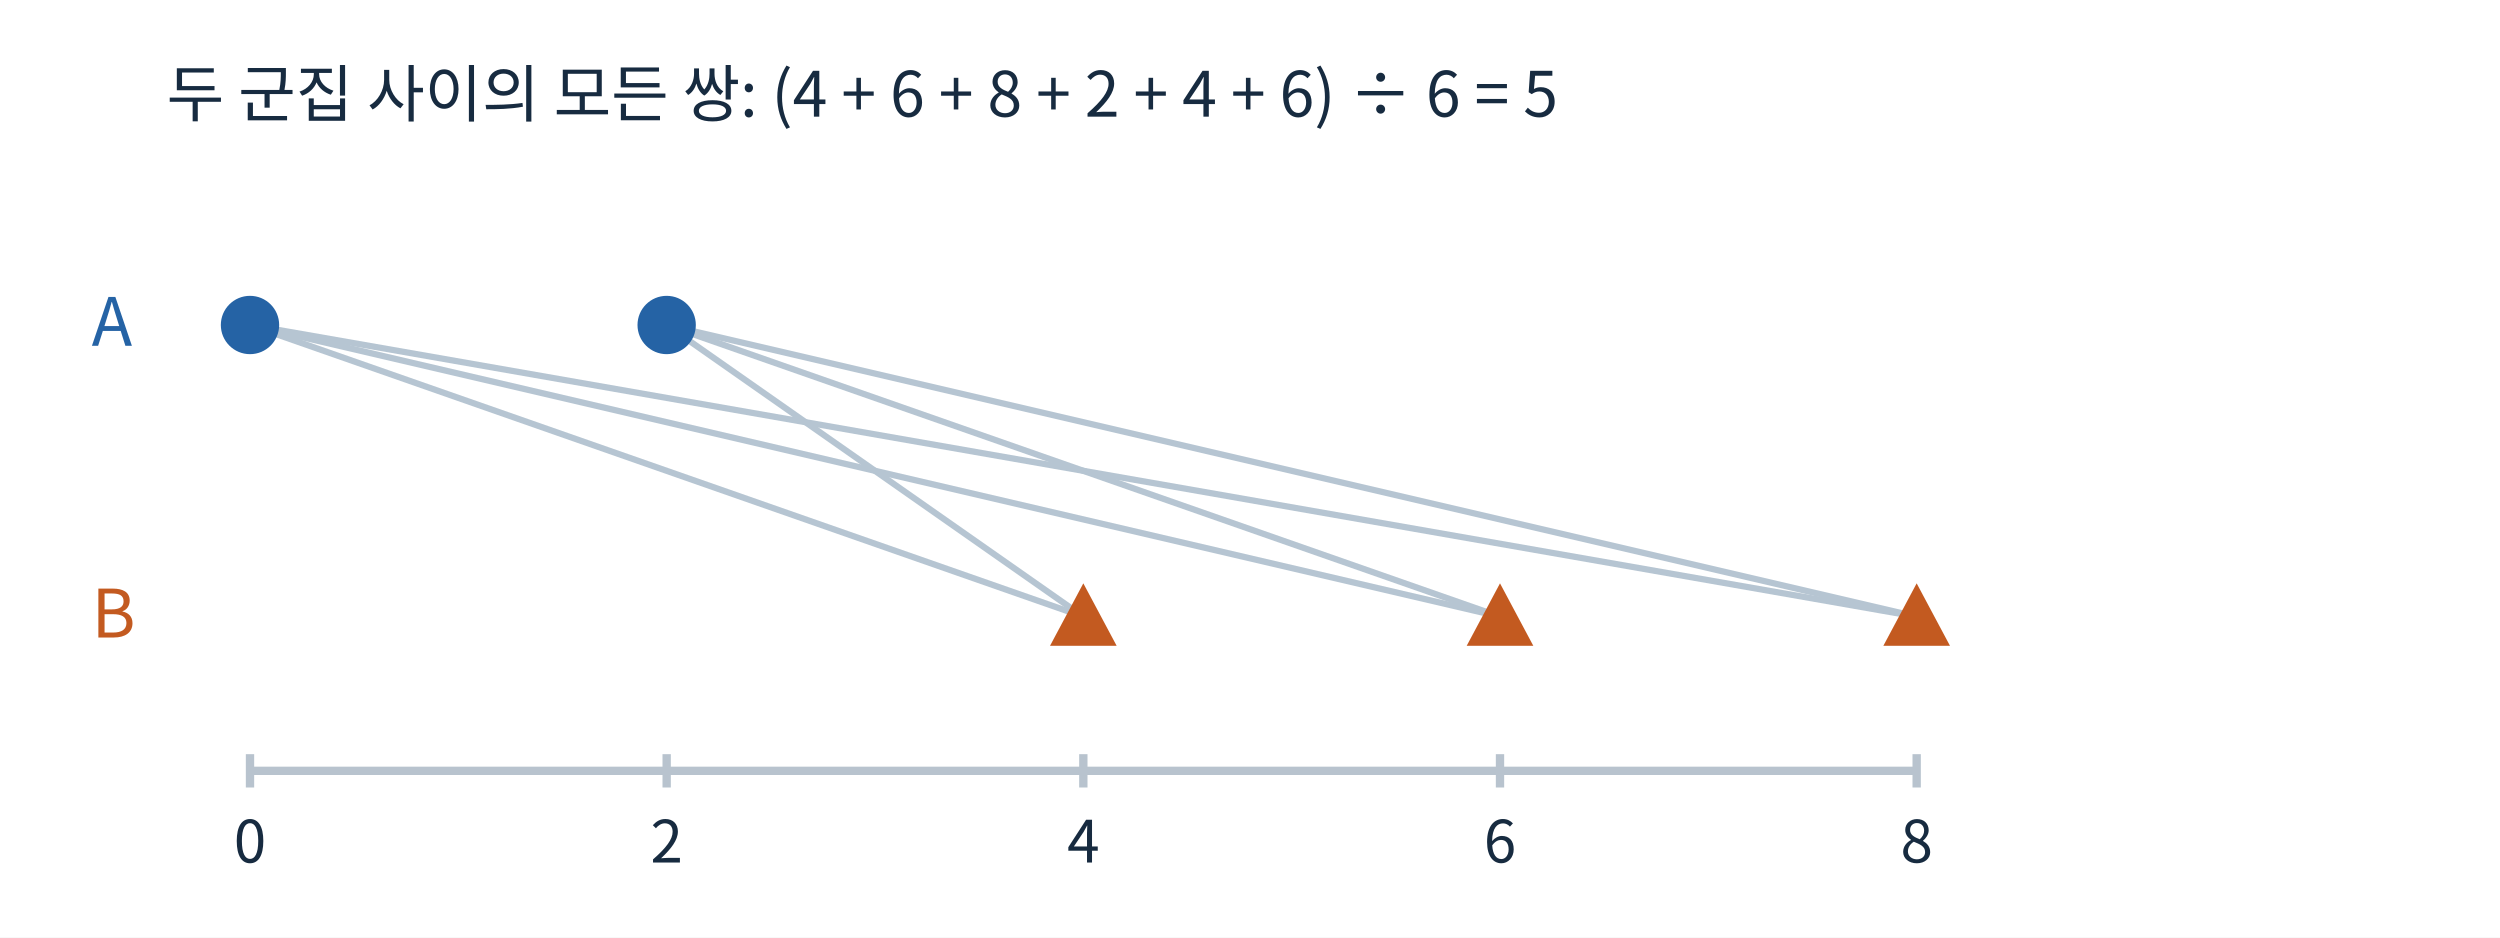
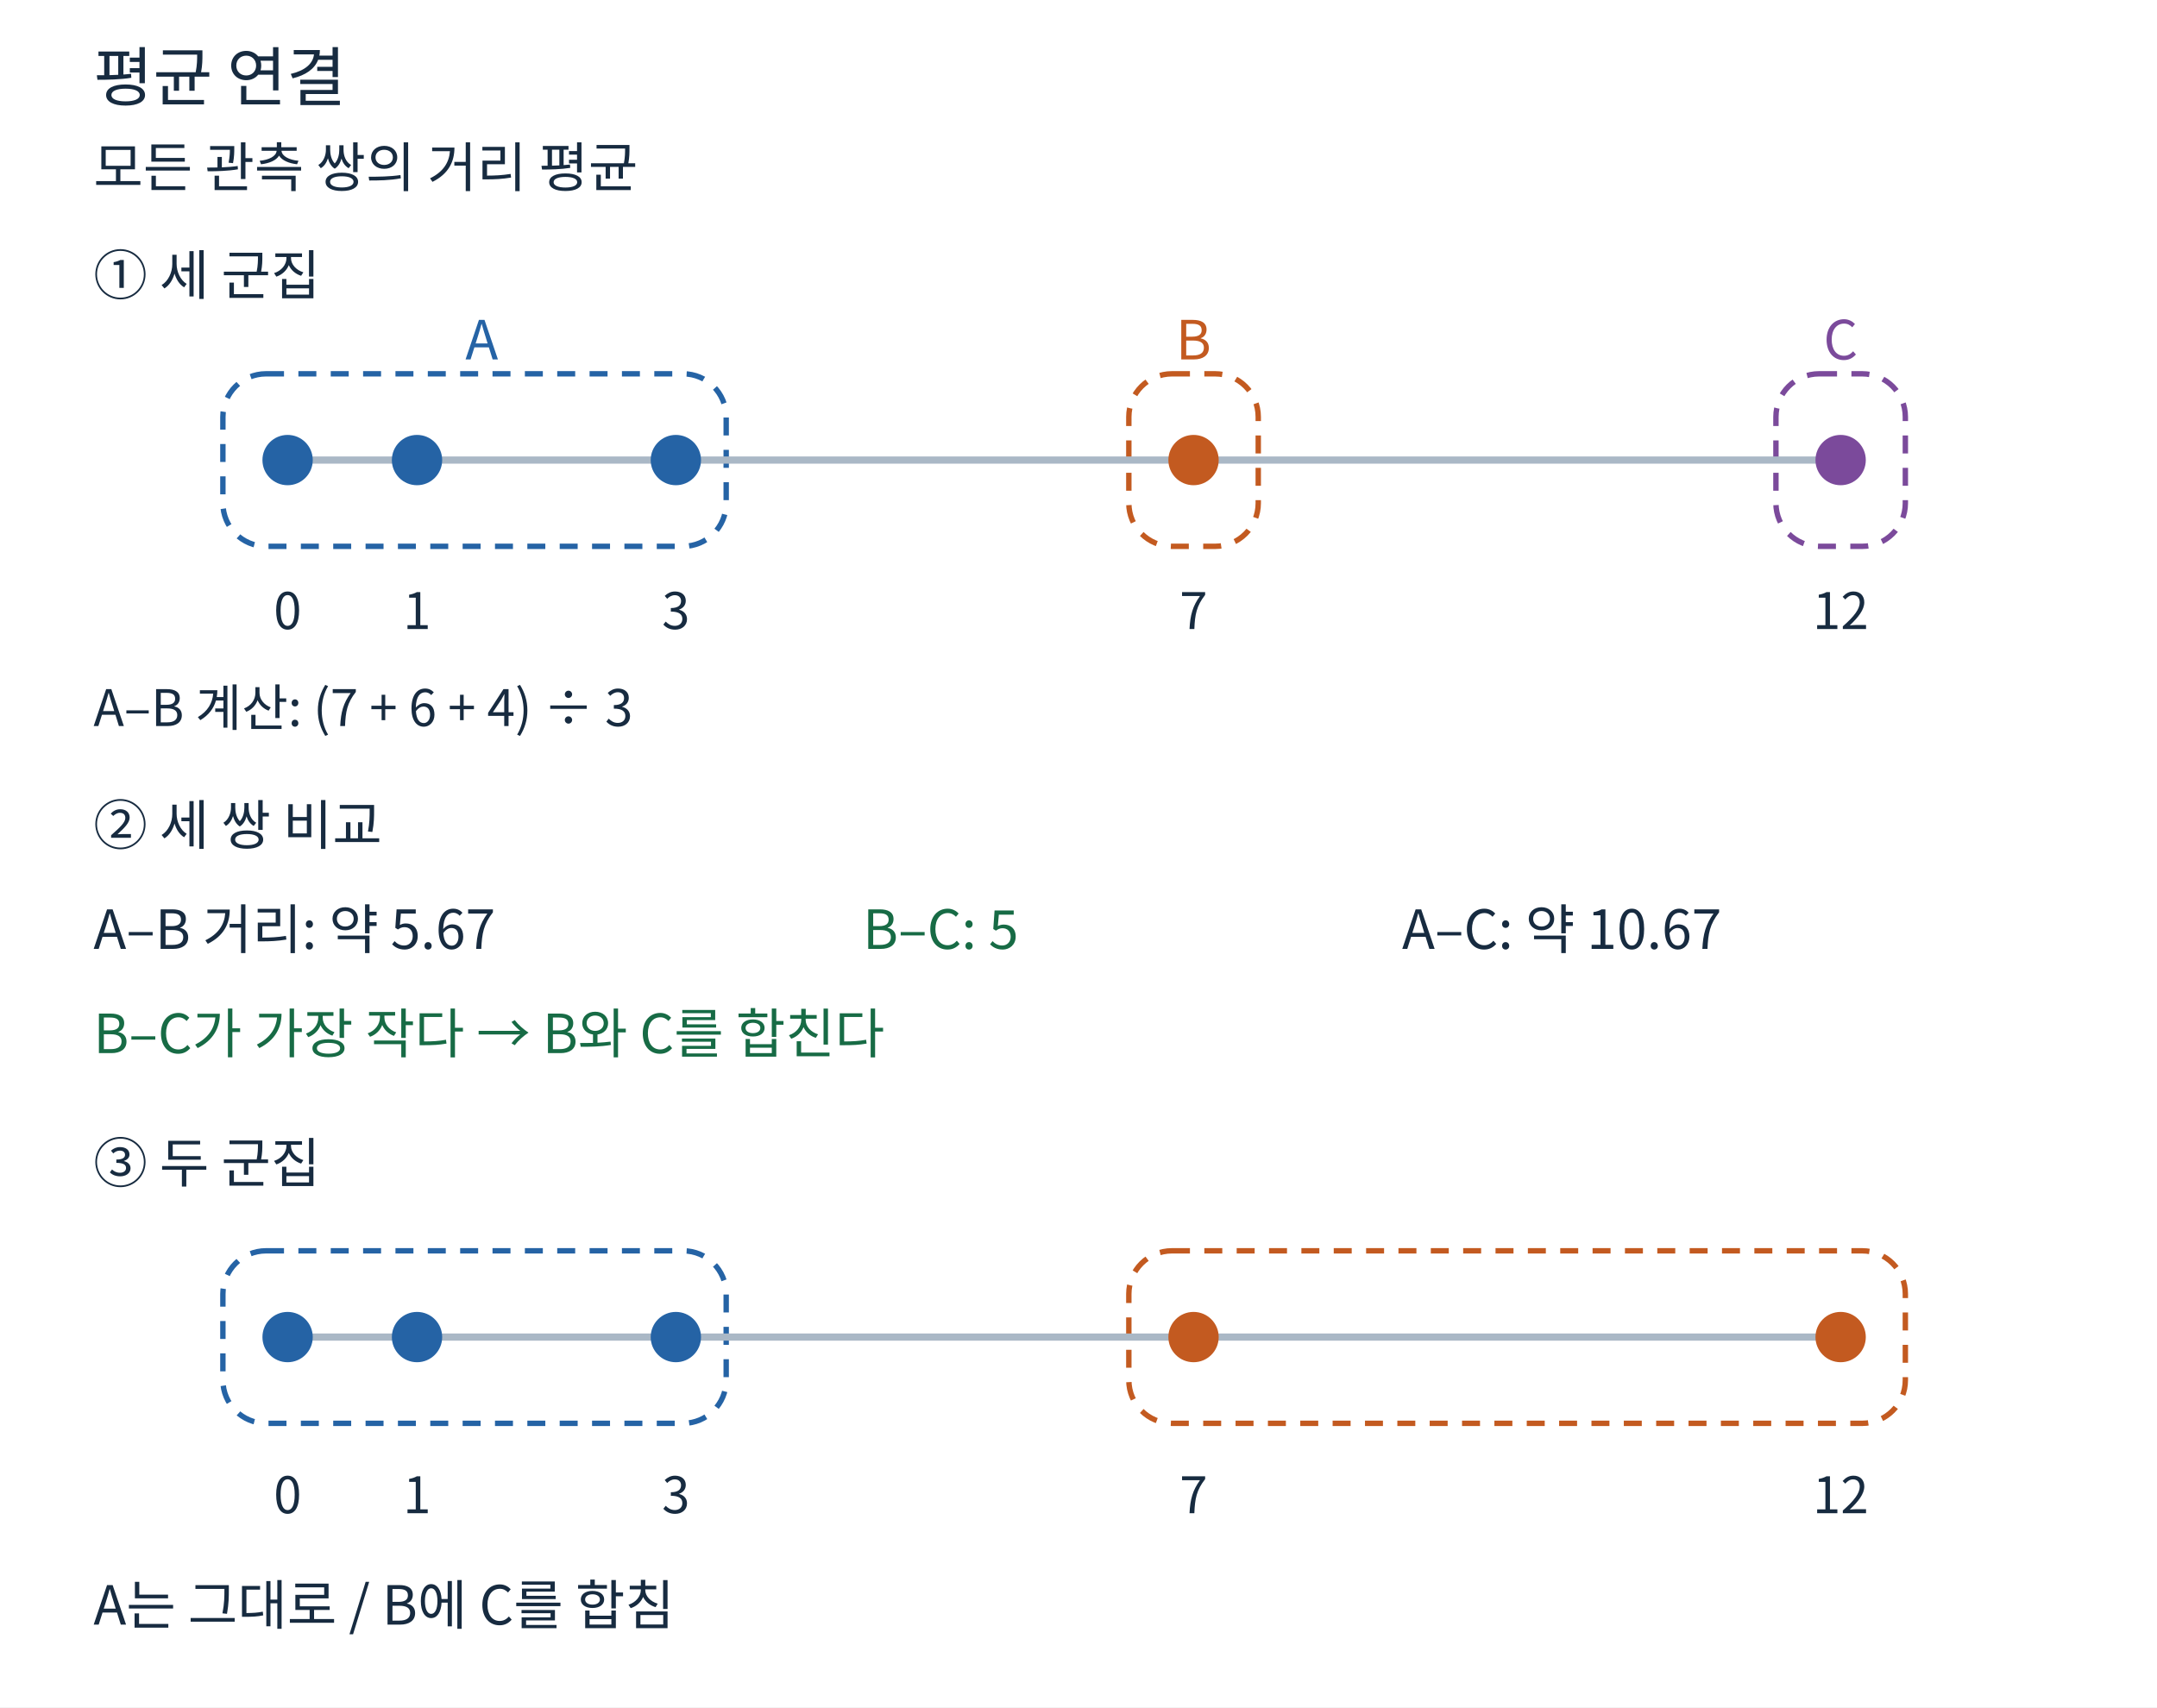
- <svg xmlns="http://www.w3.org/2000/svg" viewBox="0 0 600 225" role="img">
-   <rect width="600" height="225" fill="white" />
+ <svg xmlns="http://www.w3.org/2000/svg" viewBox="0 0 600 475" role="img">
+   <rect width="600" height="475" fill="white" />
  <g font-family="'Malgun Gothic', 'Noto Sans CJK KR', sans-serif">
-     <text x="40" y="28" font-size="15" fill="#172b40" text-anchor="start">두 군집 사이의 모든 쌍: (4 + 6 + 8 + 2 + 4 + 6) ÷ 6 = 5</text>
-     <text x="22" y="83" font-size="16" fill="#2563a5" text-anchor="start">A</text>
-     <text x="22" y="153" font-size="16" fill="#c35a20" text-anchor="start">B</text>
-     <line x1="60" y1="78" x2="260" y2="148" stroke="#b6c5d2" stroke-width="1.5" />
-     <line x1="60" y1="78" x2="360" y2="148" stroke="#b6c5d2" stroke-width="1.5" />
-     <line x1="60" y1="78" x2="460" y2="148" stroke="#b6c5d2" stroke-width="1.5" />
-     <line x1="160" y1="78" x2="260" y2="148" stroke="#b6c5d2" stroke-width="1.5" />
-     <line x1="160" y1="78" x2="360" y2="148" stroke="#b6c5d2" stroke-width="1.5" />
-     <line x1="160" y1="78" x2="460" y2="148" stroke="#b6c5d2" stroke-width="1.5" />
-     <circle cx="60" cy="78" r="7" fill="#2563a5" />
-     <circle cx="160" cy="78" r="7" fill="#2563a5" />
-     <path d="M 260 140 l 8 15 h -16 Z" fill="#c35a20" />
-     <path d="M 360 140 l 8 15 h -16 Z" fill="#c35a20" />
-     <path d="M 460 140 l 8 15 h -16 Z" fill="#c35a20" />
-     <line x1="60" y1="185" x2="460" y2="185" stroke="#b8c3ce" stroke-width="2" />
-     <line x1="60" y1="181" x2="60" y2="189" stroke="#b8c3ce" stroke-width="2" />
-     <text x="60" y="207" font-size="14" fill="#172b40" text-anchor="middle">0</text>
-     <line x1="160" y1="181" x2="160" y2="189" stroke="#b8c3ce" stroke-width="2" />
-     <text x="160" y="207" font-size="14" fill="#172b40" text-anchor="middle">2</text>
-     <line x1="260" y1="181" x2="260" y2="189" stroke="#b8c3ce" stroke-width="2" />
-     <text x="260" y="207" font-size="14" fill="#172b40" text-anchor="middle">4</text>
-     <line x1="360" y1="181" x2="360" y2="189" stroke="#b8c3ce" stroke-width="2" />
-     <text x="360" y="207" font-size="14" fill="#172b40" text-anchor="middle">6</text>
-     <line x1="460" y1="181" x2="460" y2="189" stroke="#b8c3ce" stroke-width="2" />
-     <text x="460" y="207" font-size="14" fill="#172b40" text-anchor="middle">8</text>
+     <text x="26" y="28" font-size="18" fill="#172b40" text-anchor="start">평균 연결</text>
+     <text x="26" y="52" font-size="15" fill="#172b40" text-anchor="start">모든 관측 쌍의 거리 평균</text>
+     <text x="26" y="82" font-size="15" fill="#172b40" text-anchor="start">① 세 군집</text>
+     <rect x="62" y="104" width="140" height="48" rx="12" fill="none" stroke="#2563a5" stroke-width="1.5" stroke-dasharray="5 4" />
+     <rect x="314" y="104" width="36" height="48" rx="12" fill="none" stroke="#c35a20" stroke-width="1.5" stroke-dasharray="5 4" />
+     <rect x="494" y="104" width="36" height="48" rx="12" fill="none" stroke="#7b4a9b" stroke-width="1.5" stroke-dasharray="5 4" />
+     <text x="134" y="100" font-size="15" fill="#2563a5" text-anchor="middle">A</text>
+     <text x="332" y="100" font-size="15" fill="#c35a20" text-anchor="middle">B</text>
+     <text x="512" y="100" font-size="15" fill="#7b4a9b" text-anchor="middle">C</text>
+     <line x1="80" y1="128" x2="512" y2="128" stroke="#aab8c6" stroke-width="2" />
+     <circle cx="80" cy="128" r="7" fill="#2563a5" />
+     <circle cx="116" cy="128" r="7" fill="#2563a5" />
+     <circle cx="188" cy="128" r="7" fill="#2563a5" />
+     <circle cx="332" cy="128" r="7" fill="#c35a20" />
+     <circle cx="512" cy="128" r="7" fill="#7b4a9b" />
+     <text x="80" y="175" font-size="14" fill="#172b40" text-anchor="middle">0</text>
+     <text x="116" y="175" font-size="14" fill="#172b40" text-anchor="middle">1</text>
+     <text x="188" y="175" font-size="14" fill="#172b40" text-anchor="middle">3</text>
+     <text x="332" y="175" font-size="14" fill="#172b40" text-anchor="middle">7</text>
+     <text x="512" y="175" font-size="14" fill="#172b40" text-anchor="middle">12</text>
+     <text x="26" y="202" font-size="14" fill="#172b40" text-anchor="start">A–B 계산: (7 + 6 + 4) ÷ 3</text>
+     <text x="26" y="235" font-size="15" fill="#172b40" text-anchor="start">② 세 쌍 비교</text>
+     <text x="26" y="264" font-size="15" fill="#172b40" text-anchor="start">A–B 거리: 약 5.67</text>
+     <text x="240" y="264" font-size="15" fill="#176b45" text-anchor="start">B–C: 5</text>
+     <text x="390" y="264" font-size="15" fill="#172b40" text-anchor="start">A–C: 약 10.67</text>
+     <text x="26" y="293" font-size="15" fill="#176b45" text-anchor="start">B–C가 가장 작다 → B와 C를 합친다</text>
+     <text x="26" y="329" font-size="15" fill="#172b40" text-anchor="start">③ 두 군집</text>
+     <rect x="62" y="348" width="140" height="48" rx="12" fill="none" stroke="#2563a5" stroke-width="1.5" stroke-dasharray="5 4" />
+     <rect x="314" y="348" width="216" height="48" rx="12" fill="none" stroke="#c35a20" stroke-width="1.5" stroke-dasharray="5 4" />
+     <line x1="80" y1="372" x2="512" y2="372" stroke="#aab8c6" stroke-width="2" />
+     <circle cx="80" cy="372" r="7" fill="#2563a5" />
+     <circle cx="116" cy="372" r="7" fill="#2563a5" />
+     <circle cx="188" cy="372" r="7" fill="#2563a5" />
+     <circle cx="332" cy="372" r="7" fill="#c35a20" />
+     <circle cx="512" cy="372" r="7" fill="#c35a20" />
+     <text x="80" y="421" font-size="14" fill="#172b40" text-anchor="middle">0</text>
+     <text x="116" y="421" font-size="14" fill="#172b40" text-anchor="middle">1</text>
+     <text x="188" y="421" font-size="14" fill="#172b40" text-anchor="middle">3</text>
+     <text x="332" y="421" font-size="14" fill="#172b40" text-anchor="middle">7</text>
+     <text x="512" y="421" font-size="14" fill="#172b40" text-anchor="middle">12</text>
+     <text x="26" y="452" font-size="15" fill="#172b40" text-anchor="start">A는 그대로  /  B에 C를 합침</text>
  </g>
</svg>
